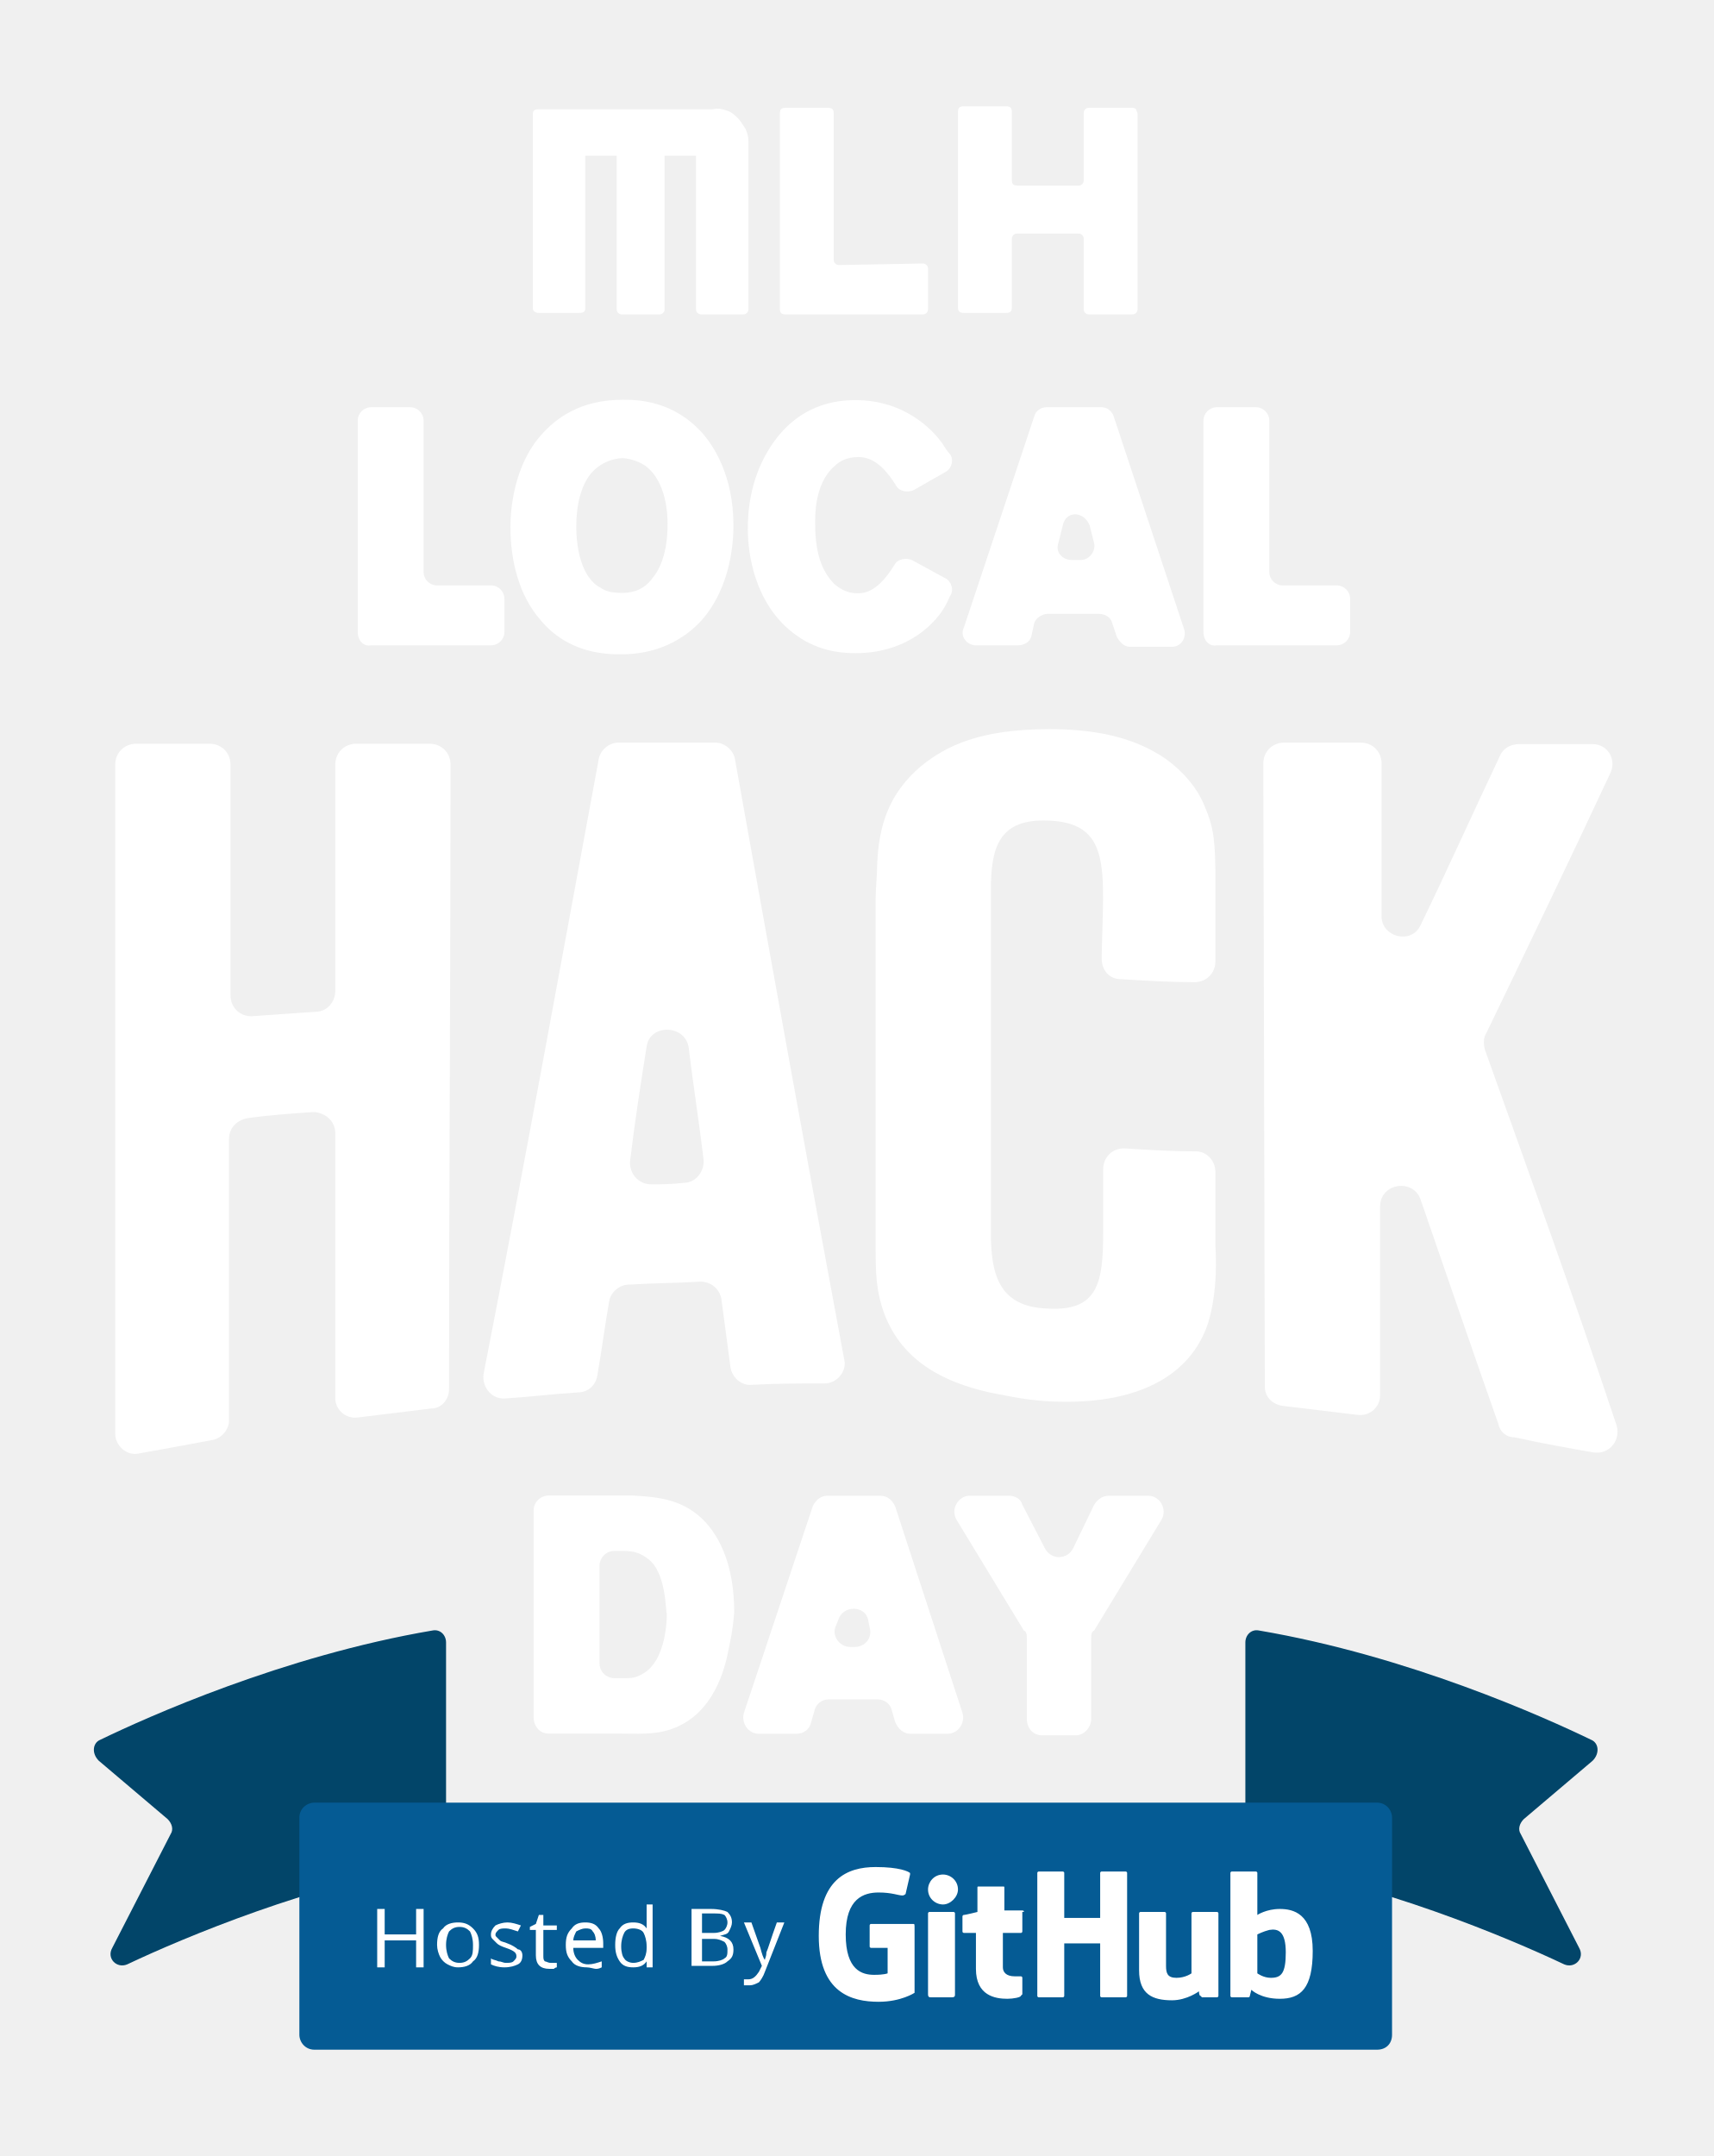
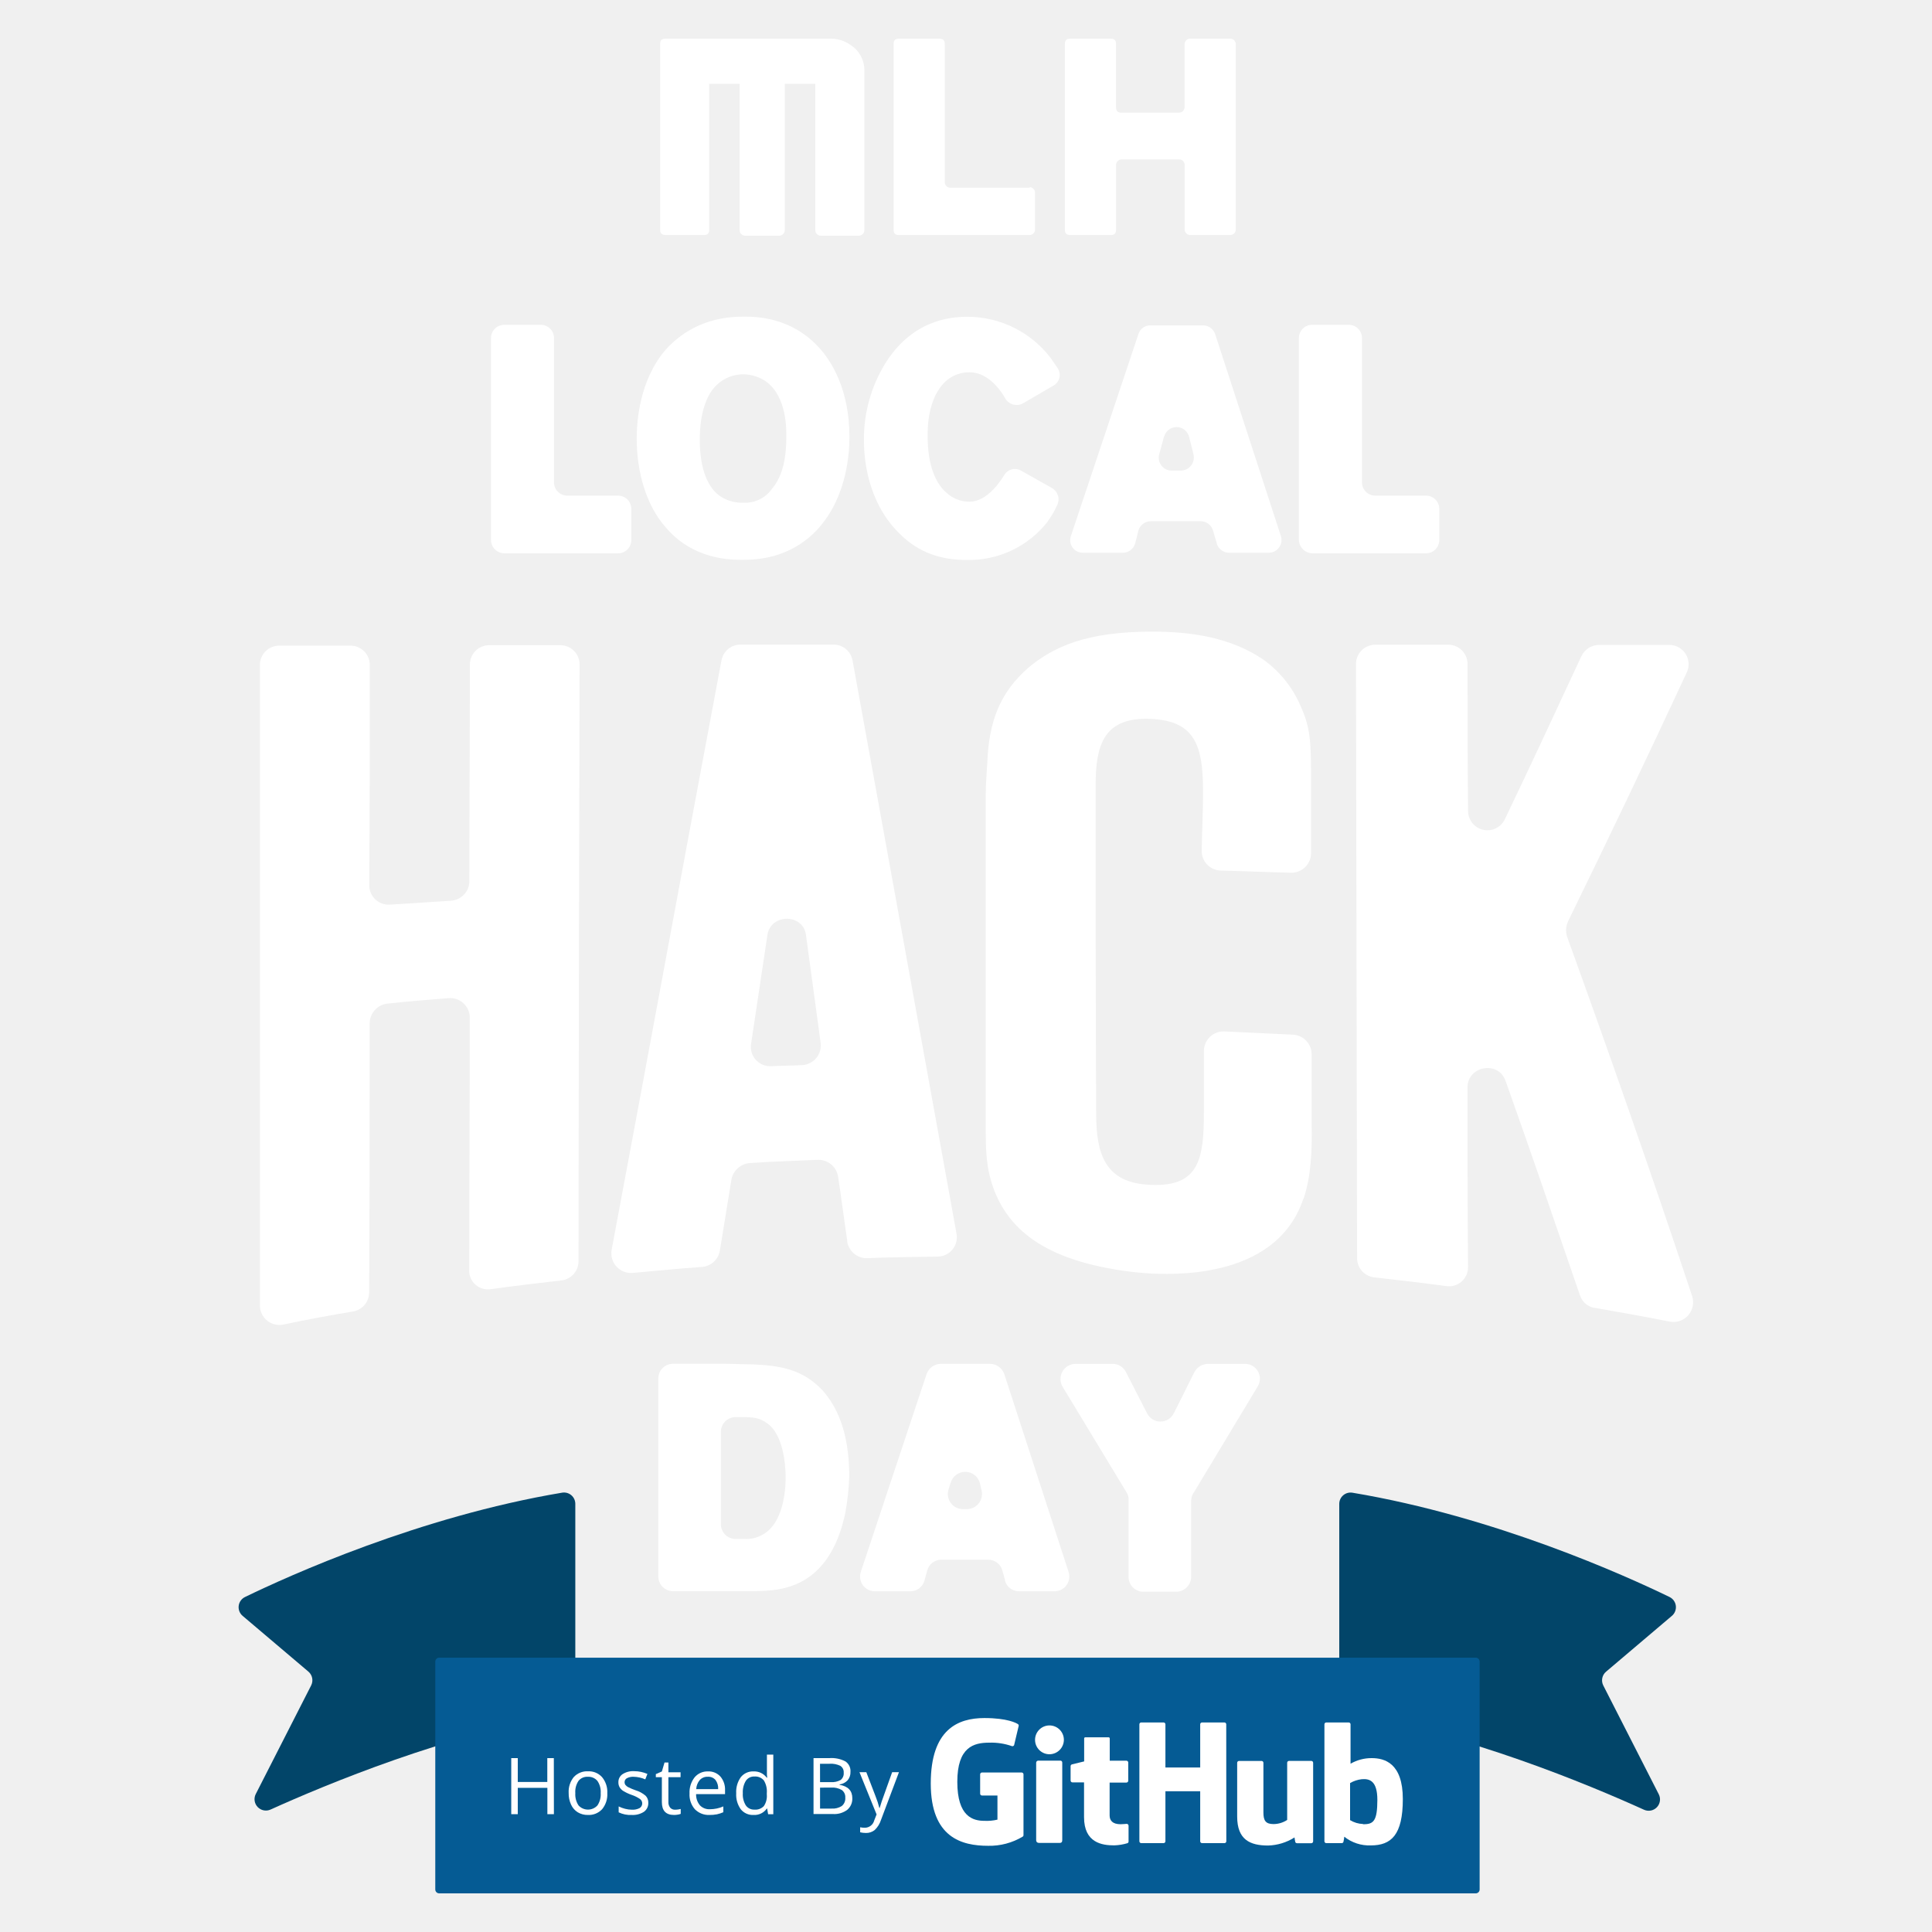
- <svg xmlns="http://www.w3.org/2000/svg" id="Layer_1" viewBox="0 0 114.5 144">
-   <style>.st0{fill:#fff}.st1{fill:#024569}.st2{fill:#055b94}.st3{fill:#fff}</style>
-   <g id="Page-1_1_">
-     <g id="Desktop-HD" transform="translate(-588 -197)">
-       <g id="Page-1" transform="translate(588 197)">
-         <g id="Group-3" transform="translate(0 60.475)">
-           <path id="Fill-1" class="st0" d="M22.4 32.9V15.2c0-.8-.7-1.4-1.5-1.4-1.4.1-2.9.2-4.3.4-.7.1-1.3.6-1.3 1.4v18.8c0 .6-.5 1.2-1.1 1.3-1.6.3-3.2.6-4.9.9-.8.2-1.6-.5-1.6-1.3V-9.4c0-.8.6-1.4 1.4-1.4H14c.8 0 1.4.6 1.4 1.4V6c0 .8.6 1.4 1.4 1.4 1.4-.1 2.9-.2 4.3-.3.7 0 1.3-.6 1.3-1.4V-9.4c0-.8.6-1.4 1.4-1.4h4.9c.8 0 1.4.6 1.4 1.4 0 13.9-.1 27.9-.1 41.7 0 .7-.5 1.3-1.2 1.3-1.6.2-3.3.4-4.9.6-.8.1-1.5-.5-1.5-1.3" />
+ <svg xmlns="http://www.w3.org/2000/svg" id="Local_Hack_Day_Logo" data-name="Local Hack Day Logo" viewBox="0 0 500 500">
+   <defs>
+     <style>.cls-1{fill:#fff;}.cls-2{fill:#024569;}.cls-3{fill:#055b94;}.cls-4{fill:#fff;}</style>
+   </defs>
+   <g id="Logo">
+     <g id="Local_Hack_Day" data-name="Local Hack Day">
+       <g id="Page-1">
+         <g id="Desktop-HD">
+           <g id="Page-1-2" data-name="Page-1">
+             <g id="Group-3">
+               <path id="Fill-1" class="cls-1" d="M121.44,328.72c0-21.82.14-43.65.14-65.33a5.07,5.07,0,0,0-5.49-5.07c-5.35.42-10.56.84-15.77,1.41a5.17,5.17,0,0,0-4.65,5.07c0,23.23,0,46.46-.14,69.69a5,5,0,0,1-4.22,4.93c-6.05,1-12,2.11-18,3.38a5.06,5.06,0,0,1-6.05-4.93V172.16a5,5,0,0,1,5.07-5.07h18.3a5,5,0,0,1,5.07,5.07c0,19,0,37.87-.14,56.88a5,5,0,0,0,5.35,5.07c5.21-.28,10.56-.7,15.77-1a5.09,5.09,0,0,0,4.79-5.07c0-18.73.14-37.31.14-56a5,5,0,0,1,5.07-5.07H145A5,5,0,0,1,150,172q-.21,77.29-.28,154.45a5,5,0,0,1-4.51,4.93c-6.05.7-12.11,1.41-18.16,2.25a4.85,4.85,0,0,1-5.63-4.93" />
+             </g>
+             <path id="Fill-4" class="cls-1" d="M198.6,242c-1.41,9.29-2.82,18.73-4.22,28.16a5,5,0,0,0,5.21,5.77c2.68-.14,5.35-.14,8-.28a5.09,5.09,0,0,0,4.79-5.77L208.59,242c-.7-5.63-9.15-5.63-10,0m20.7,79.27c-.84-5.63-1.55-11.26-2.39-16.75a5.16,5.16,0,0,0-5.21-4.36c-5.91.28-11.83.42-17.6.84a5.25,5.25,0,0,0-4.79,4.22c-1,6.19-2,12.25-3,18.44a5.09,5.09,0,0,1-4.65,4.22c-5.91.42-11.83,1-17.88,1.55a5.1,5.1,0,0,1-5.49-5.91c9.71-51.67,19-102.5,28.44-152.62a5,5,0,0,1,4.93-4.08h24.08a5,5,0,0,1,4.93,4.22q13.52,74.34,26.89,148.25a5,5,0,0,1-4.93,5.91c-6.19.14-12.25.14-18.44.42a5.11,5.11,0,0,1-4.93-4.36" />
+             <path id="Fill-6" class="cls-1" d="M337.28,310.31C330,332,301.23,329.6,298,329.6a86.17,86.17,0,0,1-14.64-2.11c-11.4-2.68-21.54-7.88-26-19.29-2.25-5.77-2.25-10.84-2.25-16.61V205.42c0-2.68.28-5.63.42-8.31.42-10.14,3.1-17.88,10.84-24.5,6.34-5.21,14.78-9.15,31.82-9.15,9.86,0,20.27,1.41,28.86,7.32a28.56,28.56,0,0,1,9.57,12c2.39,5.35,2.68,8.59,2.68,18.44v19.57a5.08,5.08,0,0,1-5.21,5.07c-6.05-.14-12.11-.42-18.16-.56a5.05,5.05,0,0,1-4.93-5.21c.42-21.82,2.82-33.93-14.36-34.07-11,0-13.09,6.9-13.09,17.18,0,28.3,0,56.74.14,85,0,10.42,2.25,18,14.08,18.44,12.67.56,13.8-6.76,13.8-19V272a5.08,5.08,0,0,1,5.21-5.07l17.88.84a5.09,5.09,0,0,1,4.79,5.07V291c.14,6.62-.14,13.52-2.11,19.29" />
+             <path id="Fill-8" class="cls-1" d="M408.94,335.37c-6.48-18.87-12.81-37.45-19.29-55.61-1.83-5.35-9.86-3.94-9.86,1.69,0,15.49,0,31,.14,46.46a4.92,4.92,0,0,1-5.63,4.93c-6.19-.84-12.39-1.55-18.58-2.25a5,5,0,0,1-4.51-4.93l-.28-153.74a5,5,0,0,1,5.07-5.07h18.73a5,5,0,0,1,5.07,5.07c0,12.67,0,25.2.14,37.87a5,5,0,0,0,9.57,2.11c6.62-13.8,13.09-27.74,19.71-42a5.11,5.11,0,0,1,4.65-3H432a5,5,0,0,1,4.51,7.18q-15.42,33.16-30.69,64.34a5.48,5.48,0,0,0-.28,3.94c10.84,30,21.68,60.82,32.38,93.06a5.1,5.1,0,0,1-5.77,6.62c-6.34-1.27-12.67-2.39-19.15-3.52a4.73,4.73,0,0,1-4.08-3.24" />
+             <path id="Fill-10" class="cls-1" d="M127.07,139.67V87.44a3.43,3.43,0,0,1,3.38-3.38H140a3.43,3.43,0,0,1,3.38,3.38v37.45a3.43,3.43,0,0,0,3.38,3.38H160a3.43,3.43,0,0,1,3.38,3.38v8.17a3.43,3.43,0,0,1-3.38,3.38H130.59a3.48,3.48,0,0,1-3.52-3.52" />
+             <path id="Fill-12" class="cls-1" d="M198,98.56a10.65,10.65,0,0,0-5.63-1.69,9.9,9.9,0,0,0-7.6,3.52c-1.83,2.11-3.66,6.34-3.66,13.23,0,1.13-.14,7.88,2.82,12.25a8.85,8.85,0,0,0,3.38,3.1,10.34,10.34,0,0,0,5.07,1.13,8.49,8.49,0,0,0,7.46-3.66c2-2.39,3.66-6.19,3.66-13.38,0-1.55.28-10.56-5.49-14.5m14.08,37.87c-7.32,8.31-16.61,8.45-20,8.45s-12.81-.14-19.85-8.45c-5.07-5.77-7.46-14.36-7.46-22.95,0-3.94.56-15.06,7.6-23.09,3.24-3.52,9.29-8.45,20-8.45,3.38,0,12.39.14,19.57,8,3.1,3.38,7.88,10.7,7.88,23.09,0,3.66-.42,14.92-7.74,23.37" />
+             <g id="Group-16">
+               <path id="Fill-14" class="cls-1" d="M271.19,134.92a25.78,25.78,0,0,1-21,10c-6.62,0-12.39-1.83-17.32-6.76-8.59-8.31-9.29-20-9.29-24.22A37.36,37.36,0,0,1,229,94.23c7-11.4,16.9-12.25,21.4-12.25a27.12,27.12,0,0,1,21.54,10.7c.7,1,1.27,1.83,1.83,2.68a3.16,3.16,0,0,1-1.27,4.51l-7.74,4.51a3.38,3.38,0,0,1-4.51-1.13c-1.69-3-4.93-6.9-9.29-6.9A9,9,0,0,0,245,98.45c-5.07,4.36-4.93,12.81-4.93,14.36,0,8,2.25,12.39,4.79,14.64a8.75,8.75,0,0,0,6.05,2.39c3.94,0,7.18-3.94,9-6.9a3.18,3.18,0,0,1,4.36-1.13l8,4.51a3.36,3.36,0,0,1,1.27,4.51,20.85,20.85,0,0,1-2.39,4.08" />
+             </g>
+             <path id="Fill-17" class="cls-1" d="M301.23,113.06,300,117.57a3.34,3.34,0,0,0,3.24,4.22h2.39a3.41,3.41,0,0,0,3.24-4.22l-1.13-4.51a3.34,3.34,0,0,0-6.48,0m13.66,27.6-1-3.38a3.34,3.34,0,0,0-3.24-2.39H297.86a3.34,3.34,0,0,0-3.24,2.39l-.84,3.38a3.34,3.34,0,0,1-3.24,2.39H280.26a3.25,3.25,0,0,1-3.1-4.36l17.46-52.23a3.17,3.17,0,0,1,3.1-2.25h13.66a3.35,3.35,0,0,1,3.1,2.25l17,52.23a3.31,3.31,0,0,1-3.1,4.36H318.13a3.34,3.34,0,0,1-3.24-2.39" />
+             <path id="Fill-19" class="cls-1" d="M336.15,139.67V87.44a3.43,3.43,0,0,1,3.38-3.38h9.57a3.43,3.43,0,0,1,3.38,3.38v37.45a3.43,3.43,0,0,0,3.38,3.38H369.1a3.43,3.43,0,0,1,3.38,3.38v8.17a3.43,3.43,0,0,1-3.38,3.38H339.67a3.58,3.58,0,0,1-3.52-3.52" />
+             <g id="Group-23">
+               <path id="Fill-21" class="cls-1" d="M198.67,368.44c-1.55-1.13-2.82-1.69-6.05-1.69h-2.25a3.79,3.79,0,0,0-3.8,3.8v23.93a3.79,3.79,0,0,0,3.8,3.8h2.25a8.57,8.57,0,0,0,4.79-1.13c6.05-3.38,5.91-13.94,5.91-14.78,0-.42.14-10.42-4.65-13.94m20.13,22.95c-.84,3.8-3.38,15.63-14.22,19.15-4.08,1.41-8.73,1.27-13,1.27H174.17a3.82,3.82,0,0,1-3.8-3.94V356.75a3.79,3.79,0,0,1,3.8-3.8h13.52c2.25,0,4.65.14,6.9.14,6.9.28,13.09,1.13,18.3,6.76,3.38,3.8,6.9,10.28,6.9,22.25a65.93,65.93,0,0,1-1,9.29" />
+             </g>
+             <path id="Fill-24" class="cls-1" d="M246,383.8l-.56,1.83a3.9,3.9,0,0,0,3.8,4.93h1a3.92,3.92,0,0,0,3.8-4.79l-.42-1.83a3.92,3.92,0,0,0-7.6-.14M260.12,409l-.7-2.53a3.81,3.81,0,0,0-3.8-2.82h-12a3.76,3.76,0,0,0-3.66,2.82l-.7,2.53a3.76,3.76,0,0,1-3.66,2.82h-9.15a3.82,3.82,0,0,1-3.66-5.07l17-51.11a3.94,3.94,0,0,1,3.66-2.68h12.81a3.94,3.94,0,0,1,3.66,2.68l16.61,51.11a3.82,3.82,0,0,1-3.66,5.07h-9.15a3.76,3.76,0,0,1-3.66-2.82" />
+             <path id="Fill-26" class="cls-1" d="M308.27,388.17V408a3.91,3.91,0,0,1-3.8,3.94h-8.59a3.82,3.82,0,0,1-3.8-3.94V388.17a3.23,3.23,0,0,0-.56-2L275,358.88a3.91,3.91,0,0,1,3.38-5.91H288a3.76,3.76,0,0,1,3.38,2.11l5.49,10.7a3.87,3.87,0,0,0,6.9,0l5.35-10.7a4,4,0,0,1,3.52-2.11h9.57a3.83,3.83,0,0,1,3.24,5.91L309,386.2a3.36,3.36,0,0,0-.7,2" />
+           </g>
        </g>
-         <path id="Fill-4" class="st0" d="M43.2 69.9c-.4 2.5-.8 5.1-1.1 7.6-.1.8.5 1.6 1.4 1.6.7 0 1.4 0 2.2-.1.8 0 1.4-.8 1.3-1.6-.3-2.5-.7-5-1-7.5-.3-1.5-2.6-1.5-2.8 0m5.6 21.4l-.6-4.5c-.1-.7-.7-1.2-1.4-1.2-1.6.1-3.2.1-4.8.2-.6 0-1.2.5-1.3 1.1-.3 1.7-.5 3.3-.8 5-.1.6-.6 1.1-1.3 1.1-1.6.1-3.2.3-4.8.4-.9.1-1.6-.7-1.5-1.6C35 78 37.5 64.2 40 50.7c.1-.6.7-1.1 1.3-1.1h6.5c.6 0 1.2.5 1.3 1.1 2.4 13.4 4.8 26.7 7.3 40.1.2.8-.5 1.6-1.3 1.6-1.7 0-3.3 0-5 .1-.6 0-1.2-.5-1.3-1.2" />
-         <path id="Fill-6" class="st0" d="M80.7 88.4c-2 5.9-9.7 5.2-10.6 5.2-1.8-.1-3.4-.5-4-.6-3.1-.7-5.8-2.1-7-5.2-.6-1.6-.6-2.9-.6-4.5V60c0-.7.1-1.5.1-2.2.1-2.7.8-4.8 2.9-6.6 1.7-1.4 4-2.5 8.6-2.5 2.7 0 5.5.4 7.8 2 1.1.8 2.1 1.9 2.6 3.2.6 1.4.7 2.3.7 5v5.3c0 .8-.6 1.4-1.4 1.4-1.6 0-3.3-.1-4.9-.2-.8 0-1.3-.6-1.3-1.4.1-5.9.8-9.2-3.9-9.2-3 0-3.5 1.9-3.5 4.6v23c0 2.8.6 4.9 3.8 5 3.4.2 3.7-1.8 3.7-5.1v-4.2c0-.8.6-1.4 1.4-1.4 1.6.1 3.2.2 4.8.2.7 0 1.3.6 1.3 1.4v4.9c.1 1.7 0 3.6-.5 5.2" />
-         <path id="Fill-8" class="st0" d="M100.1 95.1c-1.8-5.1-3.5-10.1-5.2-15-.5-1.4-2.7-1.1-2.7.5v12.6c0 .8-.7 1.4-1.5 1.3-1.7-.2-3.3-.4-5-.6-.7-.1-1.2-.6-1.2-1.3L84.4 51c0-.8.6-1.4 1.4-1.4h5.1c.8 0 1.4.6 1.4 1.4v10.2c0 1.4 2 1.9 2.6.6 1.8-3.7 3.5-7.5 5.3-11.3.2-.5.7-.8 1.3-.8h4.9c1 0 1.6 1 1.2 1.9-2.8 6-5.6 11.8-8.3 17.4-.2.3-.2.7-.1 1.1 2.9 8.1 5.9 16.4 8.8 25.1.3 1-.5 2-1.6 1.8-1.7-.3-3.4-.6-5.2-1-.6 0-1-.4-1.1-.9" />
-         <path id="Fill-10" class="st0" d="M23.9 42.2V28.1c0-.5.4-.9.9-.9h2.6c.5 0 .9.4.9.9v10.1c0 .5.4.9.9.9h3.6c.5 0 .9.4.9.9v2.2c0 .5-.4.9-.9.9h-8c-.5.1-.9-.3-.9-.9" />
-         <path id="Fill-12" class="st0" d="M43.1 31.1c-.6-.4-1.3-.5-1.5-.5-.3 0-1.3.1-2.1 1-.5.6-1 1.7-1 3.6 0 .3 0 2.1.8 3.3.3.4.5.6.9.8.3.2.7.3 1.4.3.8 0 1.5-.3 2-1 .5-.6 1-1.7 1-3.6 0-.4 0-2.8-1.5-3.9m3.8 10.3c-2 2.2-4.5 2.3-5.4 2.3-.9 0-3.5 0-5.4-2.3-1.4-1.6-2-3.9-2-6.2 0-1.1.2-4.1 2.1-6.2.9-1 2.5-2.3 5.4-2.3.9 0 3.3 0 5.3 2.2.8.9 2.1 2.9 2.1 6.2 0 .9-.1 4-2.1 6.3" />
-         <g id="Group-16" transform="translate(110.56 .225)">
-           <path id="Fill-14" class="st0" d="M-47.7 40.7c-.8 1.1-2.6 2.7-5.7 2.7-1.8 0-3.3-.5-4.7-1.8-2.3-2.2-2.5-5.4-2.5-6.5 0-1 .1-3.2 1.4-5.3 1.9-3.1 4.6-3.3 5.8-3.3 3.2 0 5.1 1.9 5.8 2.9.2.3.3.5.5.7.3.4.1 1-.3 1.2l-2.1 1.2c-.4.2-1 .1-1.2-.3-.5-.8-1.3-1.9-2.5-1.9-.8 0-1.3.3-1.6.6-1.4 1.2-1.3 3.5-1.3 3.9 0 2.2.6 3.3 1.3 4 .7.6 1.3.6 1.6.6 1.1 0 1.9-1.1 2.4-1.9.2-.4.8-.5 1.2-.3l2.2 1.2c.4.2.6.8.3 1.2-.2.5-.4.8-.6 1.1" />
-         </g>
-         <path id="Fill-17" class="st0" d="M71 35.1l-.3 1.2c-.2.6.3 1.1.9 1.1h.6c.6 0 1-.6.9-1.1l-.3-1.2c-.4-1-1.6-1-1.8 0m3.6 7.4l-.3-.9c-.1-.4-.5-.6-.9-.6H70c-.4 0-.8.3-.9.6l-.2.9c-.1.4-.5.6-.9.6h-2.8c-.6 0-1.1-.6-.8-1.2l4.7-14.1c.1-.4.5-.6.8-.6h3.7c.4 0 .7.3.8.6L79.1 42c.2.6-.2 1.2-.8 1.2h-2.8c-.4 0-.7-.3-.9-.7" />
-         <path id="Fill-19" class="st0" d="M80.4 42.2V28.1c0-.5.4-.9.9-.9h2.6c.5 0 .9.4.9.9v10.1c0 .5.4.9.9.9h3.6c.5 0 .9.4.9.9v2.2c0 .5-.4.9-.9.9h-8c-.5.1-.9-.3-.9-.9" />
-         <g id="Group-23" transform="translate(72.551 192.787)">
-           <path id="Fill-21" class="st0" d="M-29.3-88.7c-.4-.3-.8-.5-1.6-.5h-.6c-.6 0-1 .5-1 1v6.5c0 .6.5 1 1 1h.6c.5 0 .8 0 1.3-.3 1.6-.9 1.6-3.8 1.6-4-.1-.1 0-2.8-1.3-3.7m5.4 6.2c-.2 1-.9 4.2-3.8 5.2-1.1.4-2.4.3-3.5.3h-4.7c-.6 0-1-.5-1-1.1v-13.8c0-.6.5-1 1-1h5.6c1.9.1 3.5.3 4.9 1.8.9 1 1.9 2.8 1.9 6-.1 1.3-.3 2.1-.4 2.6" />
-         </g>
-         <path id="Fill-24" class="st0" d="M56 108.2l-.2.5c-.2.6.3 1.3 1 1.3h.3c.7 0 1.2-.6 1-1.3l-.1-.5c-.2-1-1.7-1-2 0m3.8 6.8l-.2-.7c-.1-.5-.5-.8-1-.8h-3.2c-.5 0-.9.3-1 .8l-.2.7c-.1.5-.5.8-1 .8h-2.5c-.7 0-1.2-.7-1-1.4l4.6-13.8c.2-.4.5-.7 1-.7h3.5c.5 0 .8.3 1 .7l4.5 13.8c.2.7-.3 1.4-1 1.4h-2.5c-.4 0-.8-.3-1-.8" />
-         <path id="Fill-26" class="st0" d="M72.9 109.4v5.4c0 .6-.5 1.1-1 1.1h-2.3c-.6 0-1-.5-1-1.1v-5.4c0-.2 0-.4-.2-.5l-4.5-7.4c-.4-.7.1-1.6.9-1.6h2.6c.4 0 .8.2.9.6l1.5 2.9c.4.8 1.5.8 1.9 0l1.4-2.9c.2-.3.5-.6 1-.6h2.6c.8 0 1.3.9.9 1.6l-4.5 7.4c-.2.1-.2.3-.2.5" />
      </g>
+       <path class="cls-1" d="M218.45,10.7a10.71,10.71,0,0,1,2.68,1.69A8.36,8.36,0,0,1,223,14.93a7.67,7.67,0,0,1,.7,3.1V59.56A1.44,1.44,0,0,1,222.25,61h-9.86A1.44,1.44,0,0,1,211,59.56V21.69H203.1V59.56A1.44,1.44,0,0,1,201.69,61h-8.87a1.44,1.44,0,0,1-1.41-1.41V21.69h-7.88V59.56c0,.84-.42,1.27-1.41,1.27h-9.86c-.84,0-1.41-.42-1.41-1.27V11.27c0-.84.42-1.27,1.41-1.27h42.8A8.51,8.51,0,0,1,218.45,10.7Z" />
+       <path class="cls-1" d="M266.46,48.44a1.44,1.44,0,0,1,1.41,1.41v9.57a1.44,1.44,0,0,1-1.41,1.41H232.67c-1,0-1.41-.42-1.41-1.41v-48c0-1,.42-1.41,1.41-1.41h10.42c1,0,1.41.42,1.41,1.41V47.17a1.44,1.44,0,0,0,1.41,1.41h20.56Z" />
+       <path class="cls-1" d="M318.41,10a1.44,1.44,0,0,1,1.41,1.41v48a1.44,1.44,0,0,1-1.41,1.41H308a1.44,1.44,0,0,1-1.41-1.41V42.66a1.44,1.44,0,0,0-1.41-1.41H290.25a1.44,1.44,0,0,0-1.41,1.41V59.42c0,1-.42,1.41-1.41,1.41H277c-1,0-1.41-.42-1.41-1.41v-48c0-1,.42-1.41,1.41-1.41h10.42c1,0,1.41.42,1.41,1.41V27.74c0,1,.42,1.41,1.41,1.41h14.92a1.44,1.44,0,0,0,1.41-1.41V11.41A1.44,1.44,0,0,1,308,10Z" />
+     </g>
+     <g id="Banner">
+       <path class="cls-2" d="M63.42,413.3c11.31-5.49,45.1-20.81,82.07-27a2.93,2.93,0,0,1,3.4,2.9v51.63a2.93,2.93,0,0,1-2.47,2.89C116,448.63,84.27,461.87,70,468.32a2.94,2.94,0,0,1-3.82-4l14.35-28.14a2.94,2.94,0,0,0-.72-3.57l-17-14.41A2.93,2.93,0,0,1,63.42,413.3Z" />
+       <path class="cls-2" d="M432.09,413.31c-11.3-5.49-45.1-20.81-82.09-27a2.93,2.93,0,0,0-3.4,2.9v51.64a2.92,2.92,0,0,0,2.47,2.88c30.49,4.93,62.18,18.18,76.4,24.63a2.93,2.93,0,0,0,3.82-4l-14.36-28.16a2.93,2.93,0,0,1,.72-3.57l17-14.42A2.93,2.93,0,0,0,432.09,413.31Z" />
+       <rect class="cls-3" x="112.65" y="429.01" width="270.28" height="60.99" rx="1.01" ry="1.01" />
+     </g>
+     <g id="Hosted_By_GitHub" data-name="Hosted By GitHub">
+       <path class="cls-4" d="M264.41,458.72H254.14a.48.48,0,0,0-.48.48v5a.48.48,0,0,0,.48.48h4v6.24a12.14,12.14,0,0,1-3.39.31c-2.94,0-7-1.07-7-10.09S252,451,256,451a16.25,16.25,0,0,1,5.92.91.48.48,0,0,0,.58-.47l1.15-4.85a.45.45,0,0,0-.18-.37c-.39-.28-2.74-1.59-8.7-1.59-6.86,0-13.89,2.92-13.89,16.94s8.05,16.12,14.84,16.12a16.71,16.71,0,0,0,9-2.4.41.41,0,0,0,.16-.36V459.2A.48.48,0,0,0,264.41,458.72Z" />
+       <path class="cls-4" d="M317.35,446.25a.48.48,0,0,0-.48-.48h-5.78a.48.48,0,0,0-.48.48v11.18h-9V446.25a.48.48,0,0,0-.48-.48h-5.78a.48.48,0,0,0-.48.48v30.27a.48.48,0,0,0,.48.48h5.78a.48.48,0,0,0,.48-.48V463.57h9l0,12.95a.48.48,0,0,0,.48.48h5.8a.48.48,0,0,0,.48-.48Z" />
+       <path class="cls-4" d="M275.33,450.22A3.73,3.73,0,1,0,271.6,454,3.75,3.75,0,0,0,275.33,450.22Z" />
+       <path class="cls-4" d="M274.91,470.13v-14a.48.48,0,0,0-.48-.48h-5.77a.55.55,0,0,0-.5.54v20c0,.59.37.76.84.76h5.2c.57,0,.71-.28.71-.77Z" />
+       <path class="cls-4" d="M339.34,455.72H333.6a.48.48,0,0,0-.48.48V471a6.49,6.49,0,0,1-3.53,1.07c-2.07,0-2.62-.94-2.62-3V456.21a.48.48,0,0,0-.48-.48h-5.83a.48.48,0,0,0-.48.48v13.92c0,6,3.35,7.49,8,7.49a13.45,13.45,0,0,0,6.84-2.09,12.15,12.15,0,0,0,.21,1.23.51.51,0,0,0,.42.26l3.71,0a.48.48,0,0,0,.48-.48V456.21A.48.48,0,0,0,339.34,455.72Z" />
+       <path class="cls-4" d="M355,455a10.79,10.79,0,0,0-5.48,1.45V446.25a.48.48,0,0,0-.48-.48h-5.8a.48.48,0,0,0-.48.48v30.27a.48.48,0,0,0,.48.48h4a.48.48,0,0,0,.42-.26,9.42,9.42,0,0,0,.24-1.4,10.38,10.38,0,0,0,6.86,2.25c5.27,0,8.29-2.67,8.29-12S358.29,455,355,455Zm-2.26,17.05a6.88,6.88,0,0,1-3.34-1v-9.59a7.65,7.65,0,0,1,3-1c2.07-.19,4.06.44,4.06,5.37C356.44,471.15,355.55,472.18,352.76,472.1Z" />
+       <path class="cls-4" d="M291.54,455.67H287.2v-5.73c0-.22-.11-.33-.36-.33h-5.91c-.23,0-.35.1-.35.32v5.92l-3.16.77a.48.48,0,0,0-.35.46v3.72a.48.48,0,0,0,.48.48h3v9c0,6.65,4.67,7.3,7.81,7.3a13.19,13.19,0,0,0,3.44-.57.45.45,0,0,0,.27-.43v-4.09a.49.49,0,0,0-.48-.48c-.25,0-.9.1-1.57.1-2.13,0-2.85-1-2.85-2.27s0-8.51,0-8.51h4.34a.48.48,0,0,0,.48-.48v-4.66A.48.48,0,0,0,291.54,455.67Z" />
+       <path class="cls-4" d="M143.35,469.51h-1.69v-6.82H134v6.82h-1.69V455H134v6.17h7.64V455h1.69Z" />
+       <path class="cls-4" d="M157.17,464.07a6,6,0,0,1-1.34,4.15,4.71,4.71,0,0,1-3.7,1.49,4.89,4.89,0,0,1-2.59-.68,4.51,4.51,0,0,1-1.75-2,6.83,6.83,0,0,1-.62-3,6,6,0,0,1,1.33-4.14,4.7,4.7,0,0,1,3.69-1.48,4.6,4.6,0,0,1,3.63,1.52A6,6,0,0,1,157.17,464.07Zm-8.28,0a5.16,5.16,0,0,0,.83,3.17,3.31,3.31,0,0,0,4.9,0,5.13,5.13,0,0,0,.84-3.18,5,5,0,0,0-.84-3.15,3,3,0,0,0-2.47-1.08,2.89,2.89,0,0,0-2.44,1.06A5.09,5.09,0,0,0,148.89,464.07Z" />
+       <path class="cls-4" d="M167.78,466.55a2.72,2.72,0,0,1-1.13,2.34,5.31,5.31,0,0,1-3.17.82,6.89,6.89,0,0,1-3.37-.68V467.5a8.09,8.09,0,0,0,1.68.62,7,7,0,0,0,1.73.23,3.93,3.93,0,0,0,2-.41,1.42,1.42,0,0,0,.14-2.34,8.65,8.65,0,0,0-2.15-1.07,11.65,11.65,0,0,1-2.16-1,2.94,2.94,0,0,1-1-1,2.49,2.49,0,0,1-.31-1.28,2.44,2.44,0,0,1,1.08-2.1,5,5,0,0,1,3-.77,8.68,8.68,0,0,1,3.43.71L167,460.5a7.87,7.87,0,0,0-3-.67,3.41,3.41,0,0,0-1.76.37,1.14,1.14,0,0,0-.6,1,1.23,1.23,0,0,0,.22.74,2.21,2.21,0,0,0,.72.58,15.88,15.88,0,0,0,1.9.8,7.11,7.11,0,0,1,2.61,1.42A2.5,2.5,0,0,1,167.78,466.55Z" />
+       <path class="cls-4" d="M174.68,468.35a5.24,5.24,0,0,0,.84-.06,5.41,5.41,0,0,0,.65-.13v1.26a3,3,0,0,1-.79.21,6,6,0,0,1-.94.08q-3.15,0-3.15-3.32v-6.46h-1.56v-.79l1.56-.68.69-2.32h1v2.52h3.15v1.28h-3.15v6.39a2.2,2.2,0,0,0,.47,1.51A1.62,1.62,0,0,0,174.68,468.35Z" />
+       <path class="cls-4" d="M183.64,469.71a5,5,0,0,1-3.8-1.47,5.68,5.68,0,0,1-1.39-4.08,6.3,6.3,0,0,1,1.3-4.17,4.3,4.3,0,0,1,3.47-1.55,4.1,4.1,0,0,1,3.23,1.34,5.15,5.15,0,0,1,1.19,3.54v1h-7.49a4.3,4.3,0,0,0,1,2.91,3.34,3.34,0,0,0,2.58,1,8.77,8.77,0,0,0,3.47-.73V469a8.7,8.7,0,0,1-1.65.54A9.29,9.29,0,0,1,183.64,469.71Zm-.45-9.89a2.69,2.69,0,0,0-2.09.85,3.93,3.93,0,0,0-.92,2.36h5.68a3.62,3.62,0,0,0-.69-2.38A2.44,2.44,0,0,0,183.19,459.82Z" />
+       <path class="cls-4" d="M198.54,468.05h-.09a3.87,3.87,0,0,1-3.41,1.66,4,4,0,0,1-3.32-1.46,6.42,6.42,0,0,1-1.19-4.15,6.52,6.52,0,0,1,1.19-4.17,4,4,0,0,1,3.31-1.49,4,4,0,0,1,3.39,1.61h.13l-.07-.78,0-.76v-4.42h1.65v15.43h-1.34Zm-3.29.28a3,3,0,0,0,2.44-.92,4.63,4.63,0,0,0,.76-3v-.35a5.45,5.45,0,0,0-.77-3.3,2.92,2.92,0,0,0-2.45-1,2.52,2.52,0,0,0-2.22,1.13,5.59,5.59,0,0,0-.77,3.18,5.36,5.36,0,0,0,.76,3.14A2.58,2.58,0,0,0,195.25,468.33Z" />
+       <path class="cls-4" d="M210.54,455h4.1a7.73,7.73,0,0,1,4.17.86,3,3,0,0,1,1.29,2.73,3.15,3.15,0,0,1-.72,2.13,3.45,3.45,0,0,1-2.1,1.09v.1q3.3.56,3.3,3.47a3.73,3.73,0,0,1-1.31,3,5.59,5.59,0,0,1-3.67,1.09h-5.06Zm1.69,6.21H215a4.52,4.52,0,0,0,2.57-.56,2.16,2.16,0,0,0,.78-1.89,1.91,1.91,0,0,0-.87-1.76,5.45,5.45,0,0,0-2.78-.54h-2.48Zm0,1.43v5.42h3a4.31,4.31,0,0,0,2.64-.68,2.51,2.51,0,0,0,.89-2.13,2.26,2.26,0,0,0-.91-2,4.86,4.86,0,0,0-2.76-.63Z" />
+       <path class="cls-4" d="M222.43,458.64h1.77l2.38,6.2a23.6,23.6,0,0,1,1,3.06h.08q.13-.51.54-1.73t2.69-7.53h1.76L228,471a6.18,6.18,0,0,1-1.62,2.6,3.45,3.45,0,0,1-2.28.77,6.68,6.68,0,0,1-1.49-.17V472.9a5.76,5.76,0,0,0,1.22.12,2.51,2.51,0,0,0,2.42-1.9l.61-1.55Z" />
    </g>
  </g>
-   <path class="st0" d="M48.6 7.4c.3.1.5.3.7.5.2.2.3.4.5.7.1.2.2.5.2.8v11.2c0 .1 0 .2-.1.3-.1.1-.2.1-.3.1h-2.7c-.1 0-.2 0-.3-.1-.1-.1-.1-.2-.1-.3V10.4h-2.1v10.2c0 .1 0 .2-.1.3-.1.1-.2.1-.3.1h-2.4c-.1 0-.2 0-.3-.1-.1-.1-.1-.2-.1-.3V10.4h-2.1v10.2c0 .2-.1.3-.4.3H36c-.2 0-.4-.1-.4-.3v-13c0-.2.1-.3.4-.3h11.6c.4-.1.7 0 1 .1zm13 10.2c.1 0 .2 0 .3.1s.1.2.1.3v2.6c0 .1 0 .2-.1.3-.1.1-.2.1-.3.1h-9.1c-.3 0-.4-.1-.4-.4v-13c0-.3.1-.4.4-.4h2.8c.3 0 .4.1.4.4v9.7c0 .1 0 .2.1.3s.2.1.3.1l5.5-.1zm14-10.4c.1 0 .2 0 .3.1 0 .1.1.2.1.3v13c0 .1 0 .2-.1.3-.1.1-.2.1-.3.1h-2.8c-.1 0-.2 0-.3-.1-.1-.1-.1-.2-.1-.3V16c0-.1 0-.2-.1-.3-.1-.1-.2-.1-.3-.1h-4c-.1 0-.2 0-.3.1-.1.1-.1.2-.1.3v4.5c0 .3-.1.4-.4.4h-2.8c-.3 0-.4-.1-.4-.4v-13c0-.3.1-.4.4-.4h2.8c.3 0 .4.1.4.4V12c0 .3.1.4.4.4h4c.1 0 .2 0 .3-.1.1-.1.1-.2.1-.3V7.6c0-.1 0-.2.1-.3.1-.1.2-.1.3-.1h2.8z" />
-   <path class="st1" d="M6.7 116.2c3.1-1.5 12.2-5.6 22.2-7.3.5-.1.9.3.9.8v14c0 .4-.3.7-.7.8-8.2 1.3-16.8 4.9-20.6 6.7-.7.3-1.4-.4-1-1.1l3.9-7.6c.2-.3.1-.7-.2-1l-4.6-3.9c-.5-.5-.4-1.2.1-1.4zm99.6 0c-3.1-1.5-12.2-5.6-22.2-7.3-.5-.1-.9.3-.9.8v14c0 .4.3.7.7.8 8.2 1.3 16.8 4.9 20.6 6.7.7.3 1.4-.4 1-1.1l-3.9-7.6c-.2-.3-.1-.7.2-1l4.6-3.9c.5-.5.4-1.2-.1-1.4z" />
-   <path class="st2" d="M92 136.9H21c-.6 0-1-.5-1-1v-14.5c0-.6.5-1 1-1h71c.6 0 1 .5 1 1v14.5c0 .6-.4 1-1 1z" />
-   <path class="st3" d="M61 128.5h-2.8c-.1 0-.1.1-.1.1v1.4c0 .1.1.1.1.1h1.1v1.7s-.2.1-.9.1c-.8 0-1.9-.3-1.9-2.7 0-2.4 1.2-2.8 2.2-2.8.9 0 1.3.2 1.6.2.1 0 .2-.1.2-.1l.3-1.3v-.1c-.1-.1-.7-.4-2.3-.4-1.9 0-3.8.8-3.8 4.6s2.2 4.4 4 4.4c1.5 0 2.4-.6 2.4-.6v-4.3c0-.3 0-.3-.1-.3zm14.3-3.4c0-.1-.1-.1-.1-.1h-1.6c-.1 0-.1.1-.1.1v3h-2.4v-3c0-.1-.1-.1-.1-.1h-1.6c-.1 0-.1.1-.1.1v8.2c0 .1.1.1.1.1H71c.1 0 .1-.1.1-.1v-3.5h2.4v3.5c0 .1.1.1.1.1h1.6c.1 0 .1-.1.1-.1v-8.2zM64 126.2c0-.6-.5-1-1-1-.6 0-1 .5-1 1 0 .6.5 1 1 1s1-.5 1-1zm-.2 5.4v-3.8c0-.1-.1-.1-.1-.1h-1.6c-.1 0-.1.1-.1.1v5.4c0 .2.1.2.2.2h1.4c.2 0 .2-.1.2-.2v-1.6zm17.5-3.9h-1.6c-.1 0-.1.1-.1.1v4s-.4.3-1 .3-.7-.3-.7-.8v-3.5c0-.1-.1-.1-.1-.1h-1.6c-.1 0-.1.1-.1.1v3.8c0 1.6.9 2 2.2 2 1 0 1.8-.6 1.8-.6s0 .3.1.3l.1.1h1c.1 0 .1-.1.1-.1v-5.5c0-.1-.1-.1-.1-.1zm4.2-.2c-.9 0-1.5.4-1.5.4v-2.8c0-.1-.1-.1-.1-.1h-1.6c-.1 0-.1.1-.1.1v8.2c0 .1.1.1.1.1h1.1s.1 0 .1-.1l.1-.4s.6.6 1.9.6c1.4 0 2.2-.7 2.2-3.2s-1.3-2.8-2.2-2.8zm-.6 4.6c-.5 0-.9-.3-.9-.3v-2.6s.4-.2.8-.3c.6-.1 1.1.1 1.1 1.5s-.3 1.7-1 1.7zm-16.6-4.5h-1.2v-1.5c0-.1 0-.1-.1-.1h-1.6c-.1 0-.1 0-.1.1v1.6s-.8.2-.9.2c-.1 0-.1.1-.1.1v1c0 .1.1.1.1.1h.8v2.4c0 1.8 1.3 2 2.1 2 .4 0 .9-.1.9-.2l.1-.1v-1.1c0-.1-.1-.1-.1-.1h-.4c-.6 0-.8-.3-.8-.6v-2.3h1.2c.1 0 .1-.1.1-.1v-1.3c.2 0 .1-.1 0-.1zm-40 3.8h-.5v-1.8h-2.1v1.8h-.5v-3.9h.5v1.7h2.1v-1.7h.5v3.9zm3.7-1.5c0 .5-.1.9-.4 1.1-.2.3-.6.4-1 .4-.3 0-.5-.1-.7-.2-.2-.1-.4-.3-.5-.5-.1-.2-.2-.5-.2-.8 0-.5.1-.9.4-1.1.2-.3.6-.4 1-.4s.7.1 1 .4c.3.3.4.6.4 1.1zm-2.2 0c0 .4.1.7.2.9.2.2.4.3.7.3.3 0 .5-.1.7-.3.2-.2.2-.5.2-.9s-.1-.7-.2-.9c-.2-.2-.4-.3-.7-.3-.3 0-.5.1-.7.3-.1.2-.2.5-.2.9zm5.1.7c0 .3-.1.5-.3.6-.2.1-.5.2-.9.2s-.7-.1-.9-.2v-.4c.1.1.3.1.5.2.2 0 .3.1.5.1s.4 0 .5-.1c.1-.1.2-.2.2-.3 0-.1 0-.2-.1-.3s-.3-.2-.6-.3c-.3-.1-.5-.2-.6-.3l-.3-.3c-.1-.1-.1-.2-.1-.3 0-.2.1-.4.3-.6.2-.1.5-.2.8-.2.3 0 .6.1.9.2l-.2.4c-.3-.1-.6-.2-.8-.2-.2 0-.4 0-.5.1-.1.1-.2.2-.2.3 0 .1 0 .1.1.2l.2.2c.1.1.3.1.5.2.3.1.6.3.7.4.2 0 .3.2.3.4zm1.9.5h.4v.3s-.1 0-.2.1h-.3c-.6 0-.9-.3-.9-.9v-1.7h-.4v-.2l.4-.2.2-.6h.3v.7h.9v.3h-.9v1.7c0 .2 0 .3.1.4.1 0 .2.1.4.1zm2.4.3c-.4 0-.8-.1-1-.4-.3-.3-.4-.6-.4-1.1 0-.5.1-.8.4-1.1.2-.3.5-.4.9-.4s.7.1.9.4c.2.2.3.6.3 1v.3h-2c0 .3.1.6.3.8.2.2.4.3.7.3.3 0 .6-.1.9-.2v.4c-.2.1-.3.1-.4.1s-.4-.1-.6-.1zm-.1-2.6c-.2 0-.4.1-.6.2-.1.2-.2.4-.2.6h1.5c0-.3-.1-.5-.2-.6-.1-.2-.3-.2-.5-.2zm4.1 2.2c-.2.3-.5.4-.9.4s-.7-.1-.9-.4c-.2-.3-.3-.6-.3-1.1s.1-.9.3-1.1c.2-.3.5-.4.9-.4s.7.1.9.4v-1.6h.4v4.2h-.4v-.4zm-.9.1c.3 0 .5-.1.7-.2.1-.2.2-.4.2-.8v-.1c0-.4-.1-.7-.2-.9-.1-.2-.4-.3-.7-.3-.3 0-.5.1-.6.3-.1.2-.2.5-.2.9s.1.7.2.8c.1.2.4.3.6.3zm4.1-3.6h1.1c.5 0 .9.1 1.1.2.2.2.3.4.3.7 0 .2-.1.4-.2.6-.1.2-.3.2-.6.3.6.1.9.4.9.9 0 .4-.1.6-.4.8-.2.2-.6.3-1 .3h-1.4v-3.8zm.5 1.6h.8c.3 0 .6-.1.7-.2.1-.1.2-.3.2-.5s-.1-.4-.2-.5c-.2-.1-.4-.1-.8-.1h-.7v1.3zm0 .4v1.5h.8c.3 0 .6-.1.7-.2.2-.1.2-.3.2-.6 0-.2-.1-.4-.2-.5-.2-.1-.4-.2-.7-.2h-.8zm2.8-1.1h.5l.6 1.7c.1.4.2.7.3.8 0-.1.1-.2.1-.5.1-.2.3-.9.7-2h.5l-1.3 3.3c-.1.3-.3.6-.4.7-.2.1-.4.2-.6.2h-.4v-.4h.3c.3 0 .5-.2.7-.5l.2-.4-1.2-2.9z" />
</svg>
